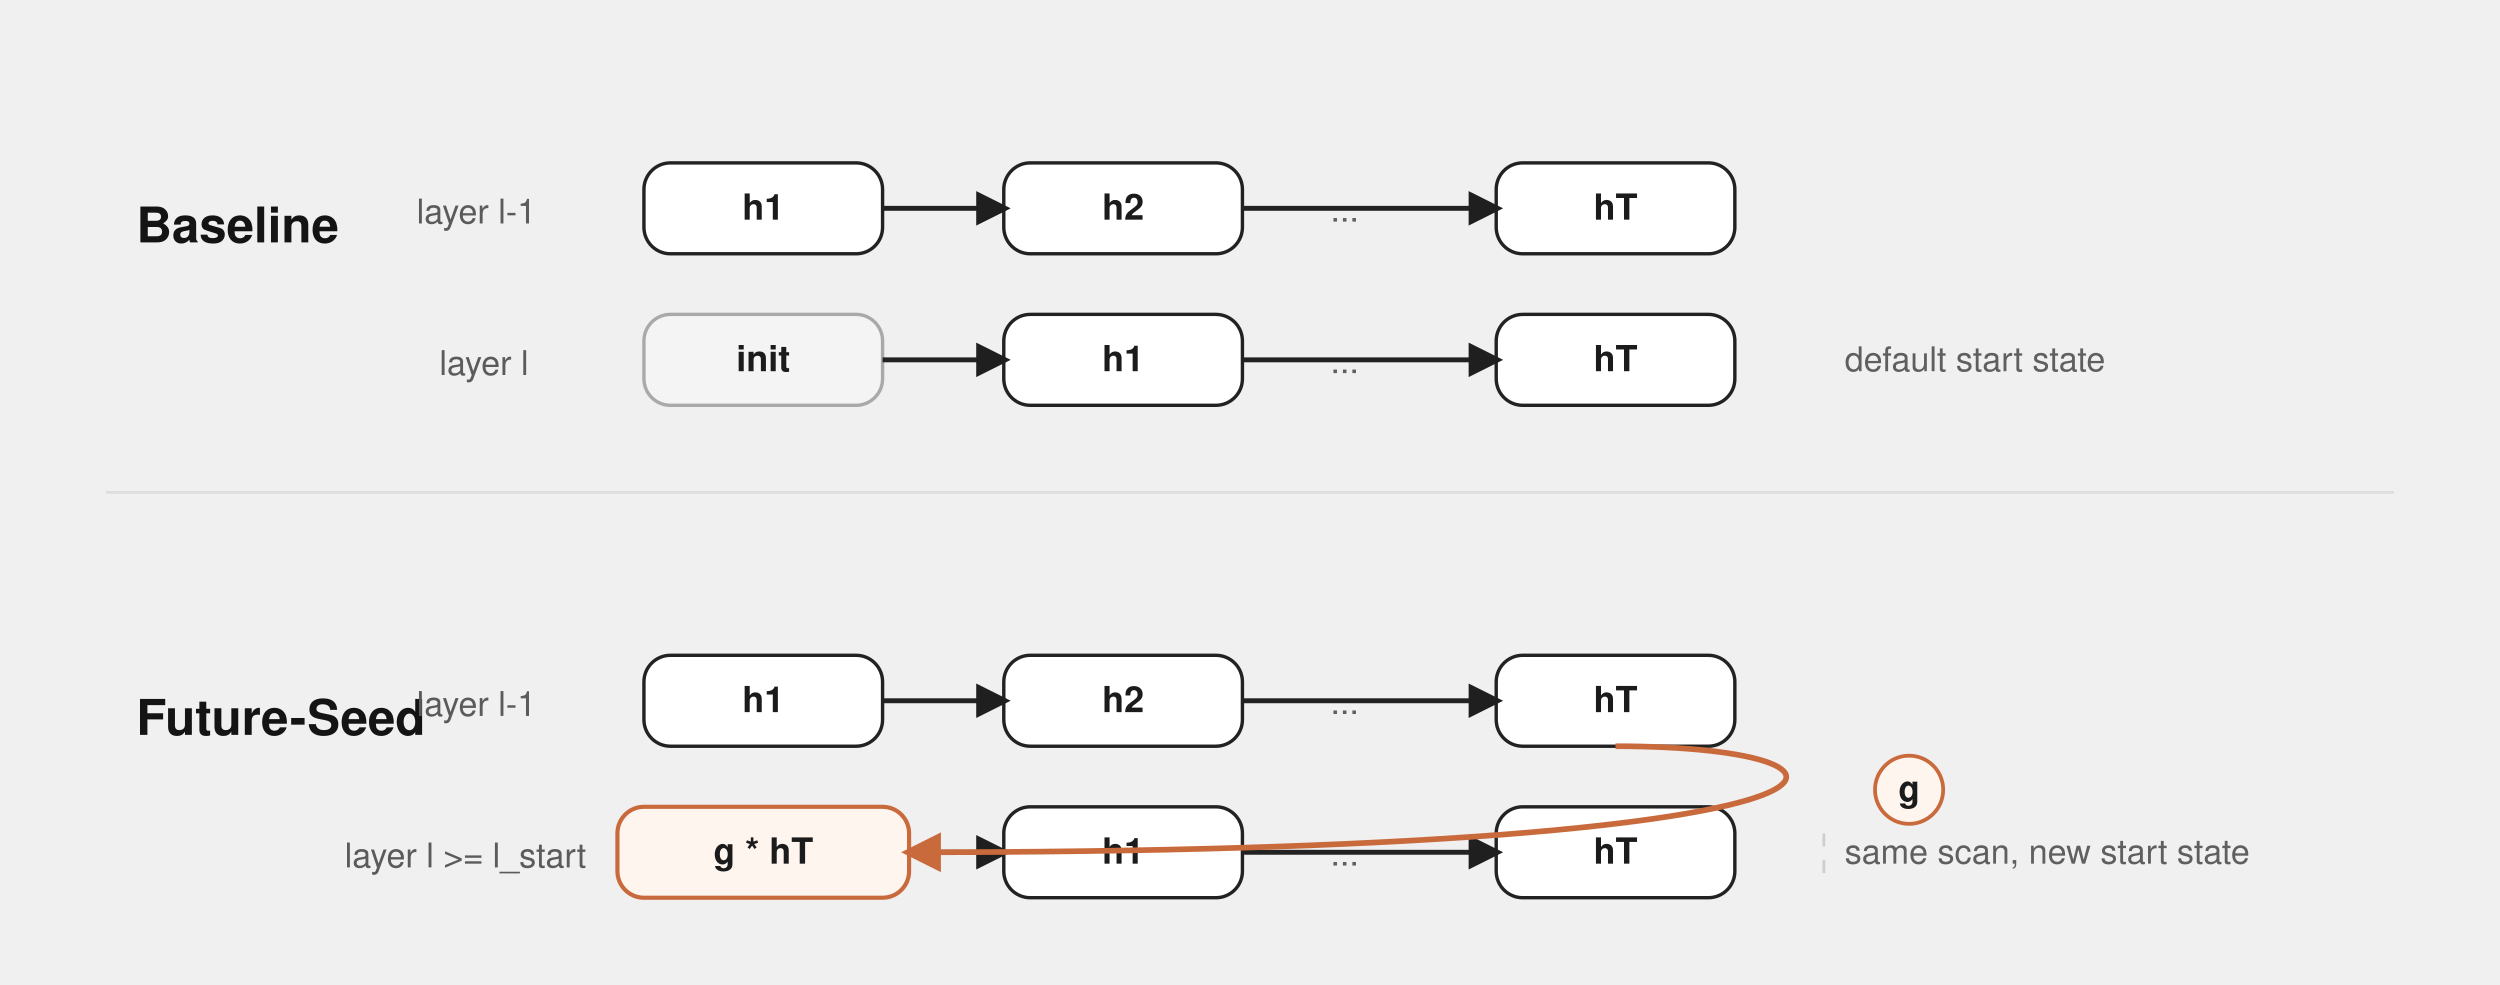
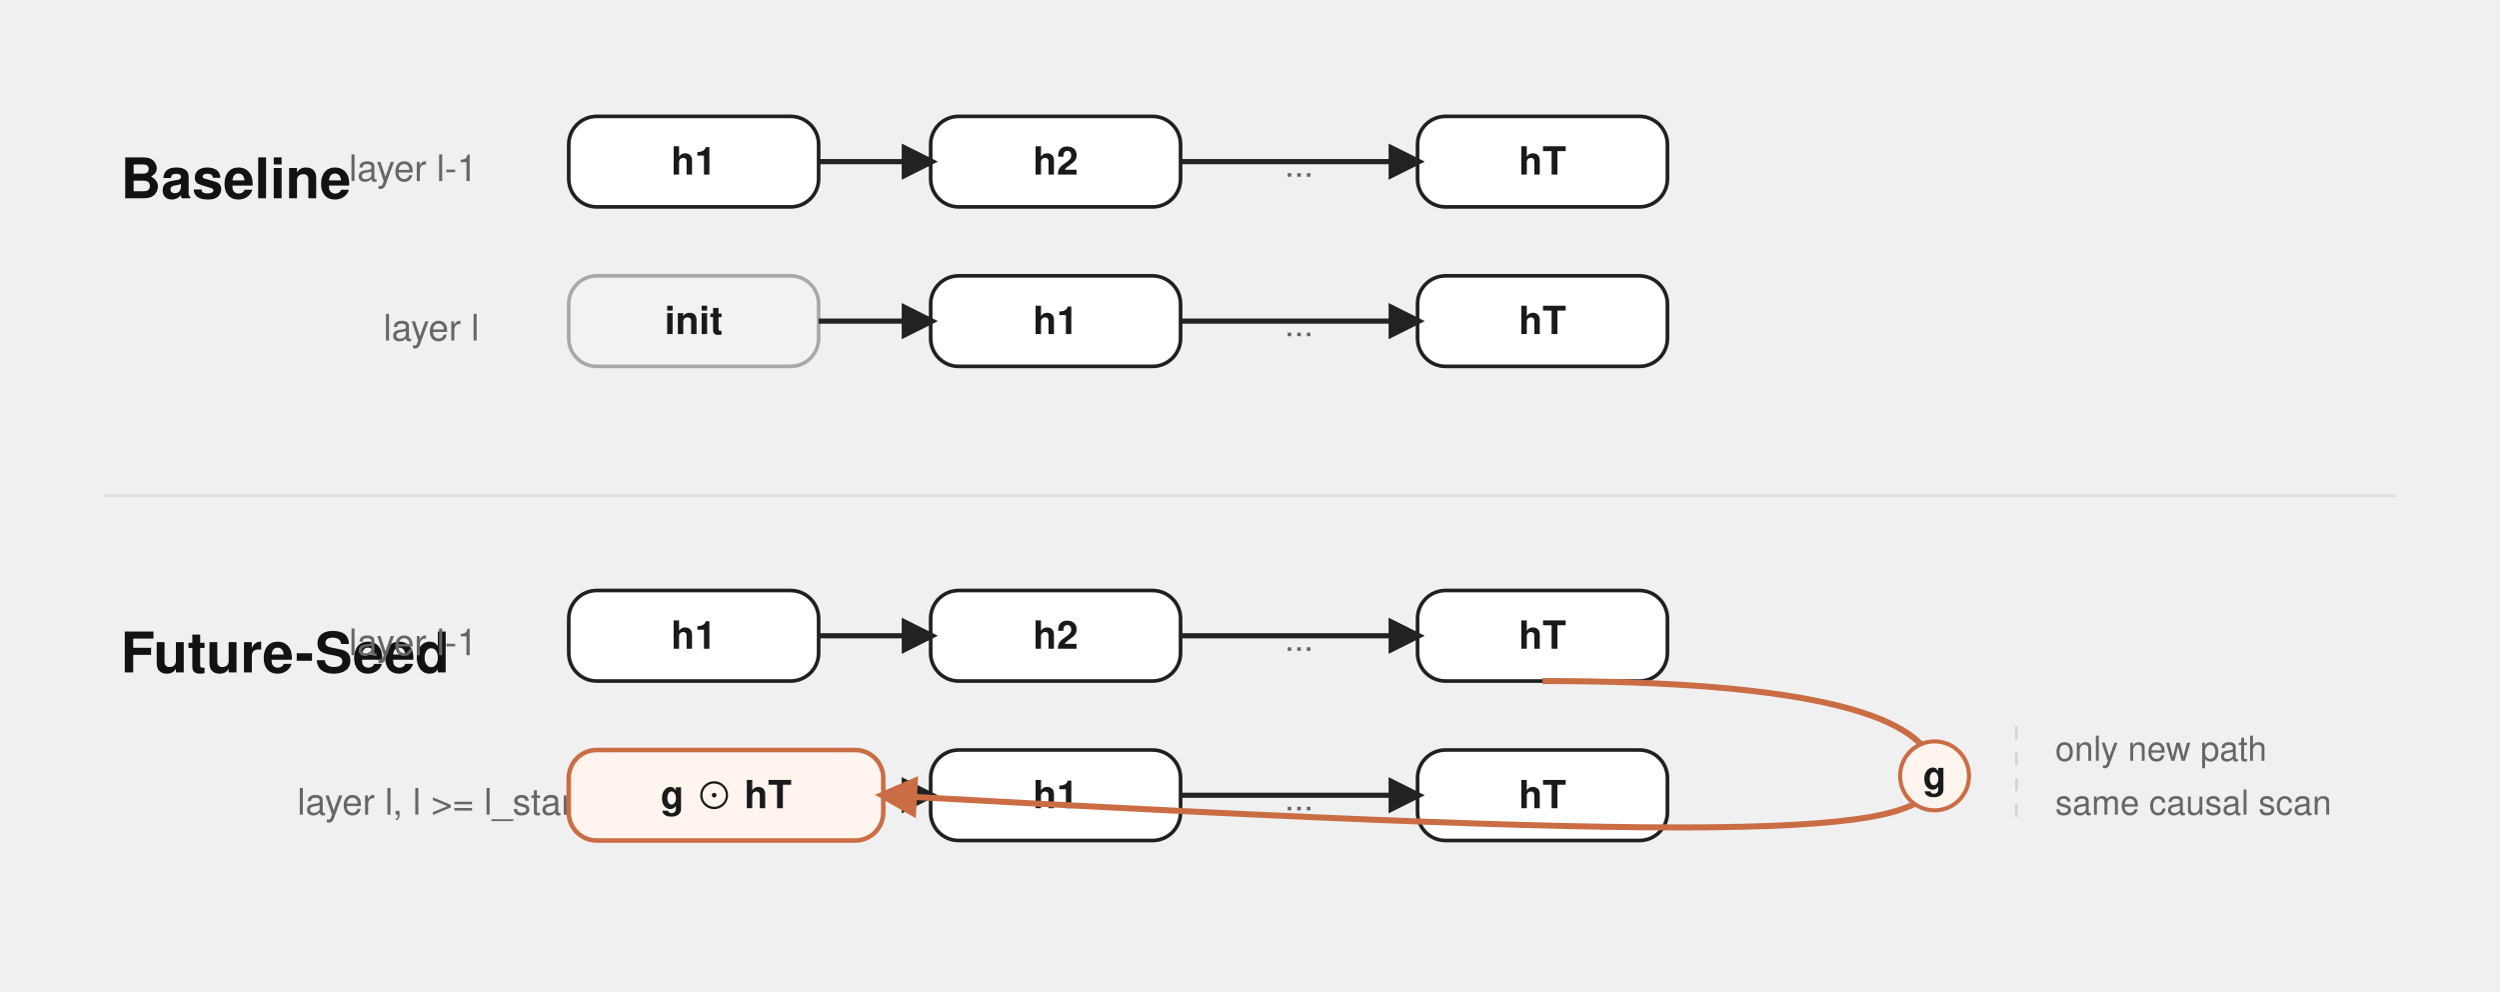
- <svg xmlns="http://www.w3.org/2000/svg" width="1320" height="520" viewBox="0 0 1320 520">
+ <svg xmlns="http://www.w3.org/2000/svg" width="1160" height="460" viewBox="0 0 1160 460">
  <defs>
    <marker id="arrow" viewBox="0 0 10 10" refX="8" refY="5" markerWidth="7" markerHeight="7" orient="auto-start-reverse">
-       <path d="M 0 0 L 10 5 L 0 10 z" fill="#1f1f1f" />
+       <path d="M 0 0 L 10 5 L 0 10 z" fill="#222222" />
    </marker>
    <marker id="arrowAccent" viewBox="0 0 10 10" refX="8" refY="5" markerWidth="7" markerHeight="7" orient="auto-start-reverse">
-       <path d="M 0 0 L 10 5 L 0 10 z" fill="#c96a3d" />
+       <path d="M 0 0 L 10 5 L 0 10 z" fill="#ca6d45" />
    </marker>
    <style>
-       .label { font: 700 26px Helvetica, Arial, sans-serif; fill: #141414; }
-       .row { font: 500 18px Helvetica, Arial, sans-serif; fill: #5b5b5b; }
-       .token { font: 600 19px Helvetica, Arial, sans-serif; fill: #1b1b1b; }
-       .note { font: 500 18px Helvetica, Arial, sans-serif; fill: #5f5f5f; }
-       .box { fill: #ffffff; stroke: #222222; stroke-width: 1.8; rx: 14; }
-       .muted { fill: #f4f4f4; stroke: #a9a9a9; stroke-width: 1.8; rx: 14; }
-       .accent { fill: #fff5ef; stroke: #c96a3d; stroke-width: 2.2; rx: 14; }
-       .flow { stroke: #222222; stroke-width: 2.6; fill: none; marker-end: url(#arrow); }
-       .seed { stroke: #c96a3d; stroke-width: 3; fill: none; marker-end: url(#arrowAccent); }
-       .divider { stroke: #dedede; stroke-width: 1.5; }
-       .dash { stroke: #cfcfcf; stroke-width: 1.5; stroke-dasharray: 7 7; }
-       .gate { fill: #fff5ef; stroke: #c96a3d; stroke-width: 2; }
+       .title { font: 700 26px Helvetica, Arial, sans-serif; fill: #121212; }
+       .row { font: 500 17px Helvetica, Arial, sans-serif; fill: #666666; }
+       .token { font: 600 18px Helvetica, Arial, sans-serif; fill: #1a1a1a; }
+       .hint { font: 500 16px Helvetica, Arial, sans-serif; fill: #666666; }
+       .box { fill: #ffffff; stroke: #202020; stroke-width: 1.7; rx: 13; }
+       .ghost { fill: #f2f2f2; stroke: #a8a8a8; stroke-width: 1.7; rx: 13; }
+       .accent { fill: #fff4ee; stroke: #ca6d45; stroke-width: 2.1; rx: 13; }
+       .flow { stroke: #232323; stroke-width: 2.4; fill: none; marker-end: url(#arrow); }
+       .seed { stroke: #ca6d45; stroke-width: 2.8; fill: none; marker-end: url(#arrowAccent); }
+       .divider { stroke: #dfdfdf; stroke-width: 1.4; }
+       .guide { stroke: #d2d2d2; stroke-width: 1.2; stroke-dasharray: 6 6; }
+       .gate { fill: #fff4ee; stroke: #ca6d45; stroke-width: 1.9; }
    </style>
  </defs>
-   <line x1="56" y1="260" x2="1264" y2="260" class="divider" />
-   <text x="72" y="128" class="label">Baseline</text>
-   <text x="72" y="388" class="label">Future-Seed</text>
-   <text x="220" y="118" class="row">layer l-1</text>
-   <text x="232" y="198" class="row">layer l</text>
-   <text x="220" y="378" class="row">layer l-1</text>
-   <text x="182" y="458" class="row">layer l &gt;= l_start</text>
-   <rect x="340" y="86" width="126" height="48" class="box" />
-   <rect x="530" y="86" width="126" height="48" class="box" />
-   <rect x="790" y="86" width="126" height="48" class="box" />
-   <text x="403" y="116" text-anchor="middle" class="token">h1</text>
-   <text x="593" y="116" text-anchor="middle" class="token">h2</text>
-   <text x="853" y="116" text-anchor="middle" class="token">hT</text>
-   <text x="710" y="117" text-anchor="middle" class="note">...</text>
-   <path d="M 466 110 L 530 110" class="flow" />
-   <path d="M 656 110 L 790 110" class="flow" />
-   <rect x="340" y="166" width="126" height="48" class="muted" />
-   <rect x="530" y="166" width="126" height="48" class="box" />
-   <rect x="790" y="166" width="126" height="48" class="box" />
-   <text x="403" y="196" text-anchor="middle" class="token">init</text>
-   <text x="593" y="196" text-anchor="middle" class="token">h1</text>
-   <text x="853" y="196" text-anchor="middle" class="token">hT</text>
-   <text x="710" y="197" text-anchor="middle" class="note">...</text>
-   <path d="M 466 190 L 530 190" class="flow" />
-   <path d="M 656 190 L 790 190" class="flow" />
-   <text x="974" y="196" class="note">default start state</text>
-   <rect x="340" y="346" width="126" height="48" class="box" />
-   <rect x="530" y="346" width="126" height="48" class="box" />
-   <rect x="790" y="346" width="126" height="48" class="box" />
-   <text x="403" y="376" text-anchor="middle" class="token">h1</text>
-   <text x="593" y="376" text-anchor="middle" class="token">h2</text>
-   <text x="853" y="376" text-anchor="middle" class="token">hT</text>
-   <text x="710" y="377" text-anchor="middle" class="note">...</text>
-   <path d="M 466 370 L 530 370" class="flow" />
-   <path d="M 656 370 L 790 370" class="flow" />
-   <rect x="326" y="426" width="154" height="48" class="accent" />
-   <rect x="530" y="426" width="126" height="48" class="box" />
-   <rect x="790" y="426" width="126" height="48" class="box" />
-   <text x="403" y="456" text-anchor="middle" class="token">g * hT</text>
-   <text x="593" y="456" text-anchor="middle" class="token">h1</text>
-   <text x="853" y="456" text-anchor="middle" class="token">hT</text>
-   <text x="710" y="457" text-anchor="middle" class="note">...</text>
-   <path d="M 480 450 L 530 450" class="flow" />
-   <path d="M 656 450 L 790 450" class="flow" />
-   <path d="M 853 394 C 1005 394, 1015 450, 480 450" class="seed" />
-   <circle cx="1008" cy="417" r="18" class="gate" />
-   <text x="1008" y="423" text-anchor="middle" class="token">g</text>
-   <text x="974" y="456" class="note">same scan, new start state</text>
-   <line x1="963" y1="440" x2="963" y2="462" class="dash" />
+   <line x1="48" y1="230" x2="1112" y2="230" class="divider" />
+   <text x="56" y="92" class="title">Baseline</text>
+   <text x="56" y="312" class="title">Future-Seed</text>
+   <text x="162" y="84" class="row">layer l-1</text>
+   <text x="178" y="158" class="row">layer l</text>
+   <text x="162" y="304" class="row">layer l-1</text>
+   <text x="138" y="378" class="row">layer l, l &gt;= l_start</text>
+   <rect x="264" y="54" width="116" height="42" class="box" />
+   <rect x="432" y="54" width="116" height="42" class="box" />
+   <rect x="658" y="54" width="116" height="42" class="box" />
+   <text x="322" y="81" text-anchor="middle" class="token">h1</text>
+   <text x="490" y="81" text-anchor="middle" class="token">h2</text>
+   <text x="716" y="81" text-anchor="middle" class="token">hT</text>
+   <text x="603" y="82" text-anchor="middle" class="hint">...</text>
+   <path d="M 380 75 L 432 75" class="flow" />
+   <path d="M 548 75 L 658 75" class="flow" />
+   <rect x="264" y="128" width="116" height="42" class="ghost" />
+   <rect x="432" y="128" width="116" height="42" class="box" />
+   <rect x="658" y="128" width="116" height="42" class="box" />
+   <text x="322" y="155" text-anchor="middle" class="token">init</text>
+   <text x="490" y="155" text-anchor="middle" class="token">h1</text>
+   <text x="716" y="155" text-anchor="middle" class="token">hT</text>
+   <text x="603" y="156" text-anchor="middle" class="hint">...</text>
+   <path d="M 380 149 L 432 149" class="flow" />
+   <path d="M 548 149 L 658 149" class="flow" />
+   <rect x="264" y="274" width="116" height="42" class="box" />
+   <rect x="432" y="274" width="116" height="42" class="box" />
+   <rect x="658" y="274" width="116" height="42" class="box" />
+   <text x="322" y="301" text-anchor="middle" class="token">h1</text>
+   <text x="490" y="301" text-anchor="middle" class="token">h2</text>
+   <text x="716" y="301" text-anchor="middle" class="token">hT</text>
+   <text x="603" y="302" text-anchor="middle" class="hint">...</text>
+   <path d="M 380 295 L 432 295" class="flow" />
+   <path d="M 548 295 L 658 295" class="flow" />
+   <rect x="264" y="348" width="146" height="42" class="accent" />
+   <rect x="432" y="348" width="116" height="42" class="box" />
+   <rect x="658" y="348" width="116" height="42" class="box" />
+   <text x="337" y="375" text-anchor="middle" class="token">g ⊙ hT</text>
+   <text x="490" y="375" text-anchor="middle" class="token">h1</text>
+   <text x="716" y="375" text-anchor="middle" class="token">hT</text>
+   <text x="603" y="376" text-anchor="middle" class="hint">...</text>
+   <path d="M 410 369 L 432 369" class="flow" />
+   <path d="M 548 369 L 658 369" class="flow" />
+   <path d="M 716 316 C 840 316, 898 332, 898 360 C 898 388, 822 392, 410 369" class="seed" />
+   <circle cx="898" cy="360" r="16" class="gate" />
+   <text x="898" y="366" text-anchor="middle" class="token">g</text>
+   <line x1="936" y1="337" x2="936" y2="383" class="guide" />
+   <text x="954" y="353" class="hint">only new path</text>
+   <text x="954" y="378" class="hint">same causal scan</text>
</svg>
